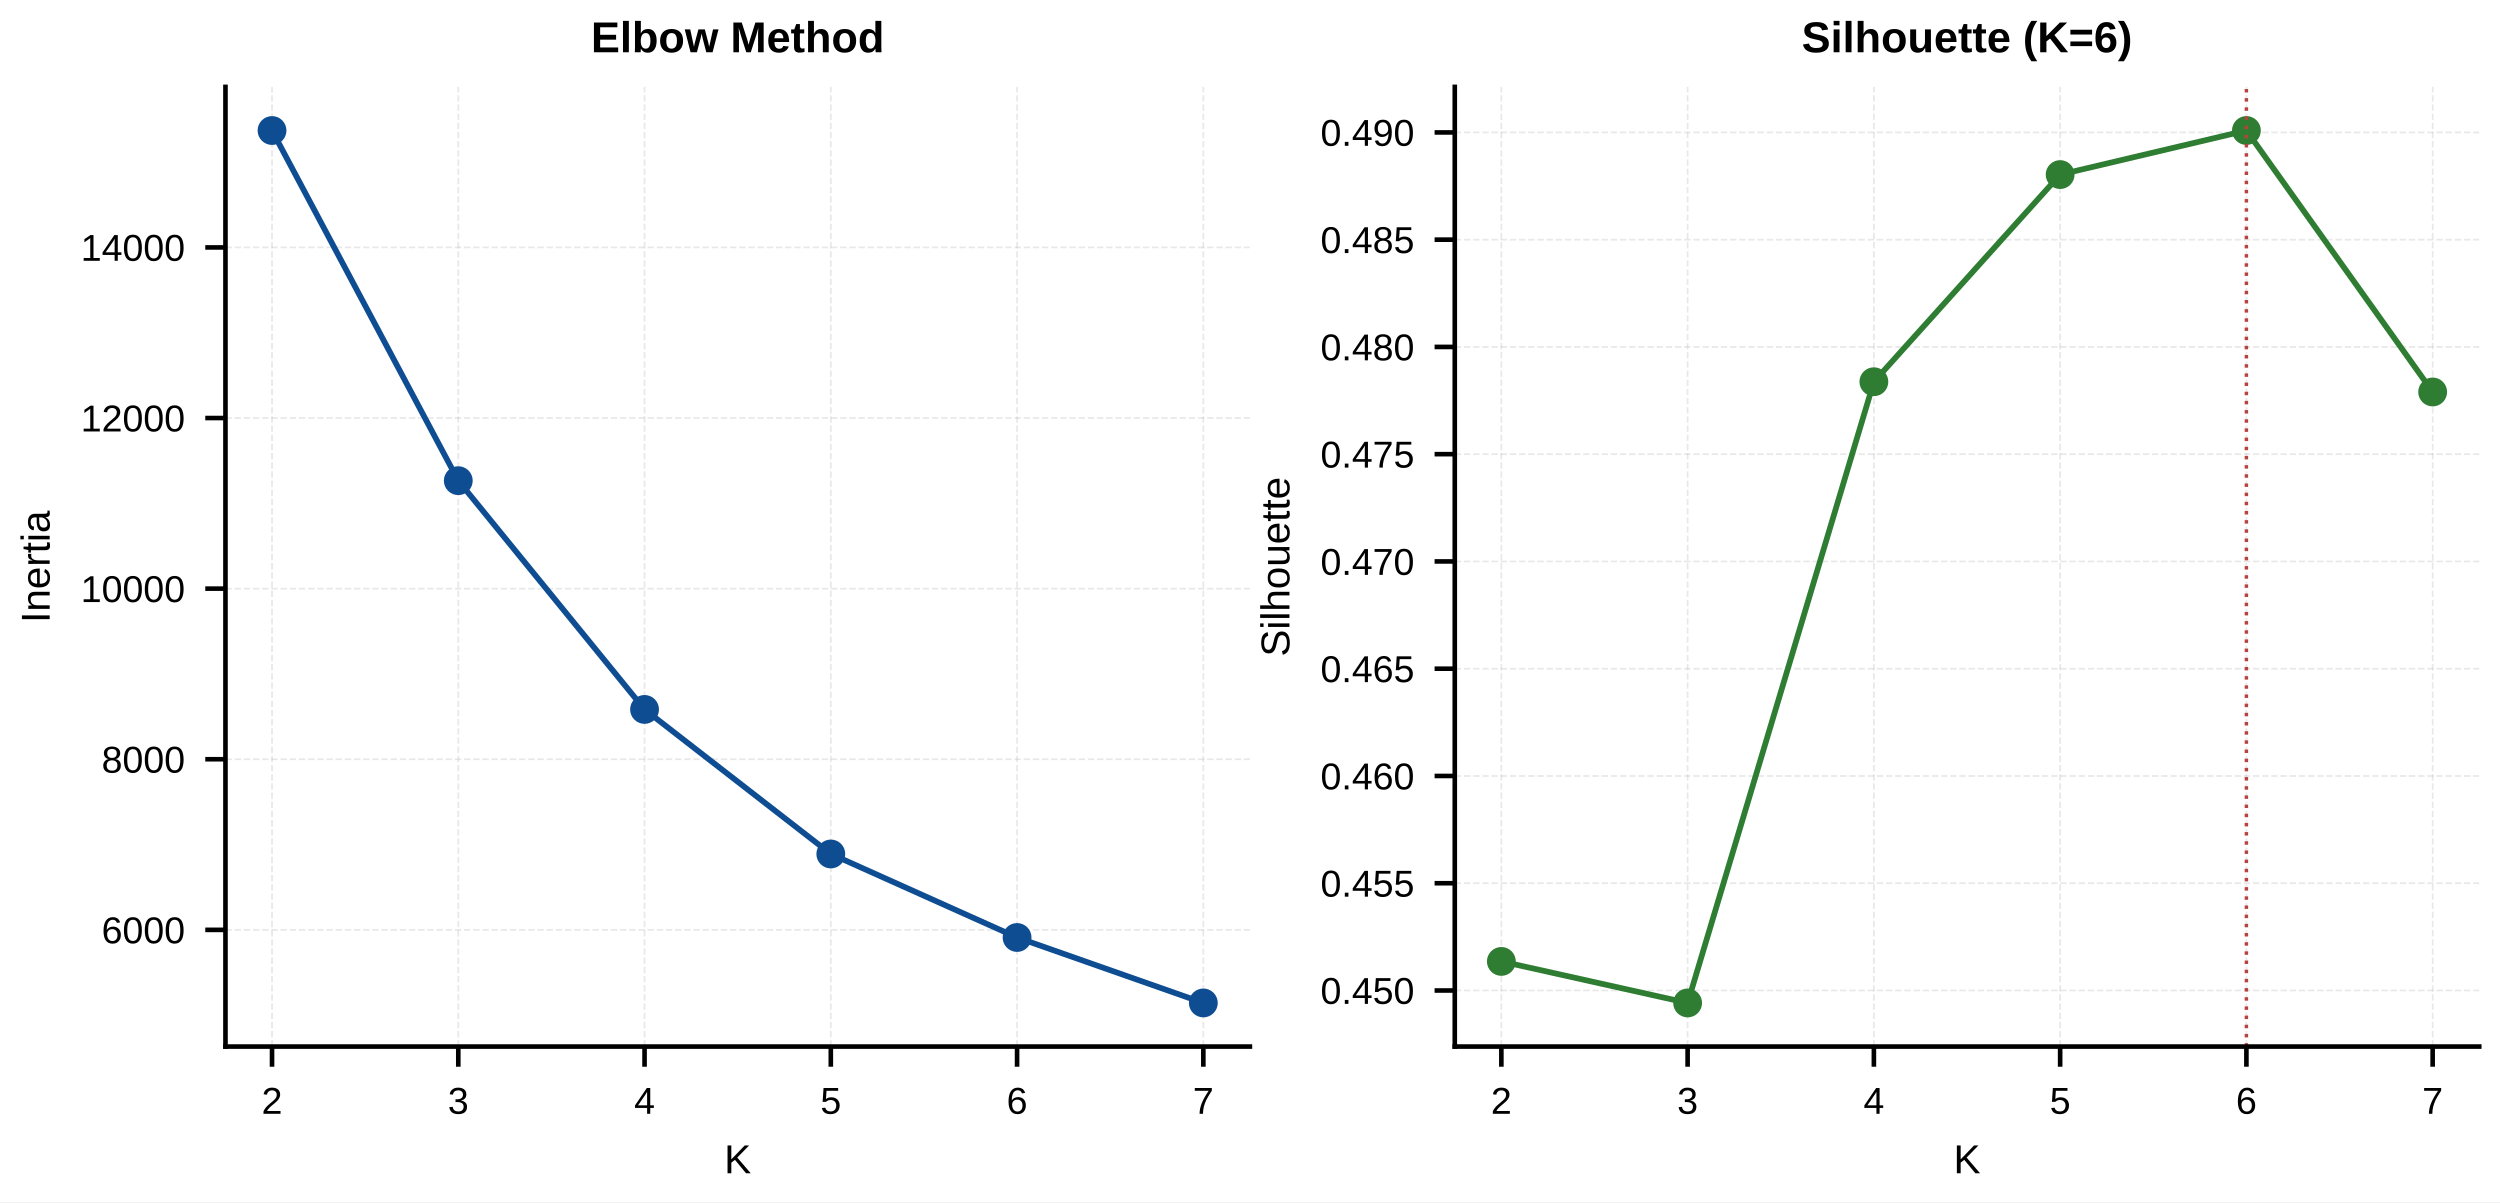
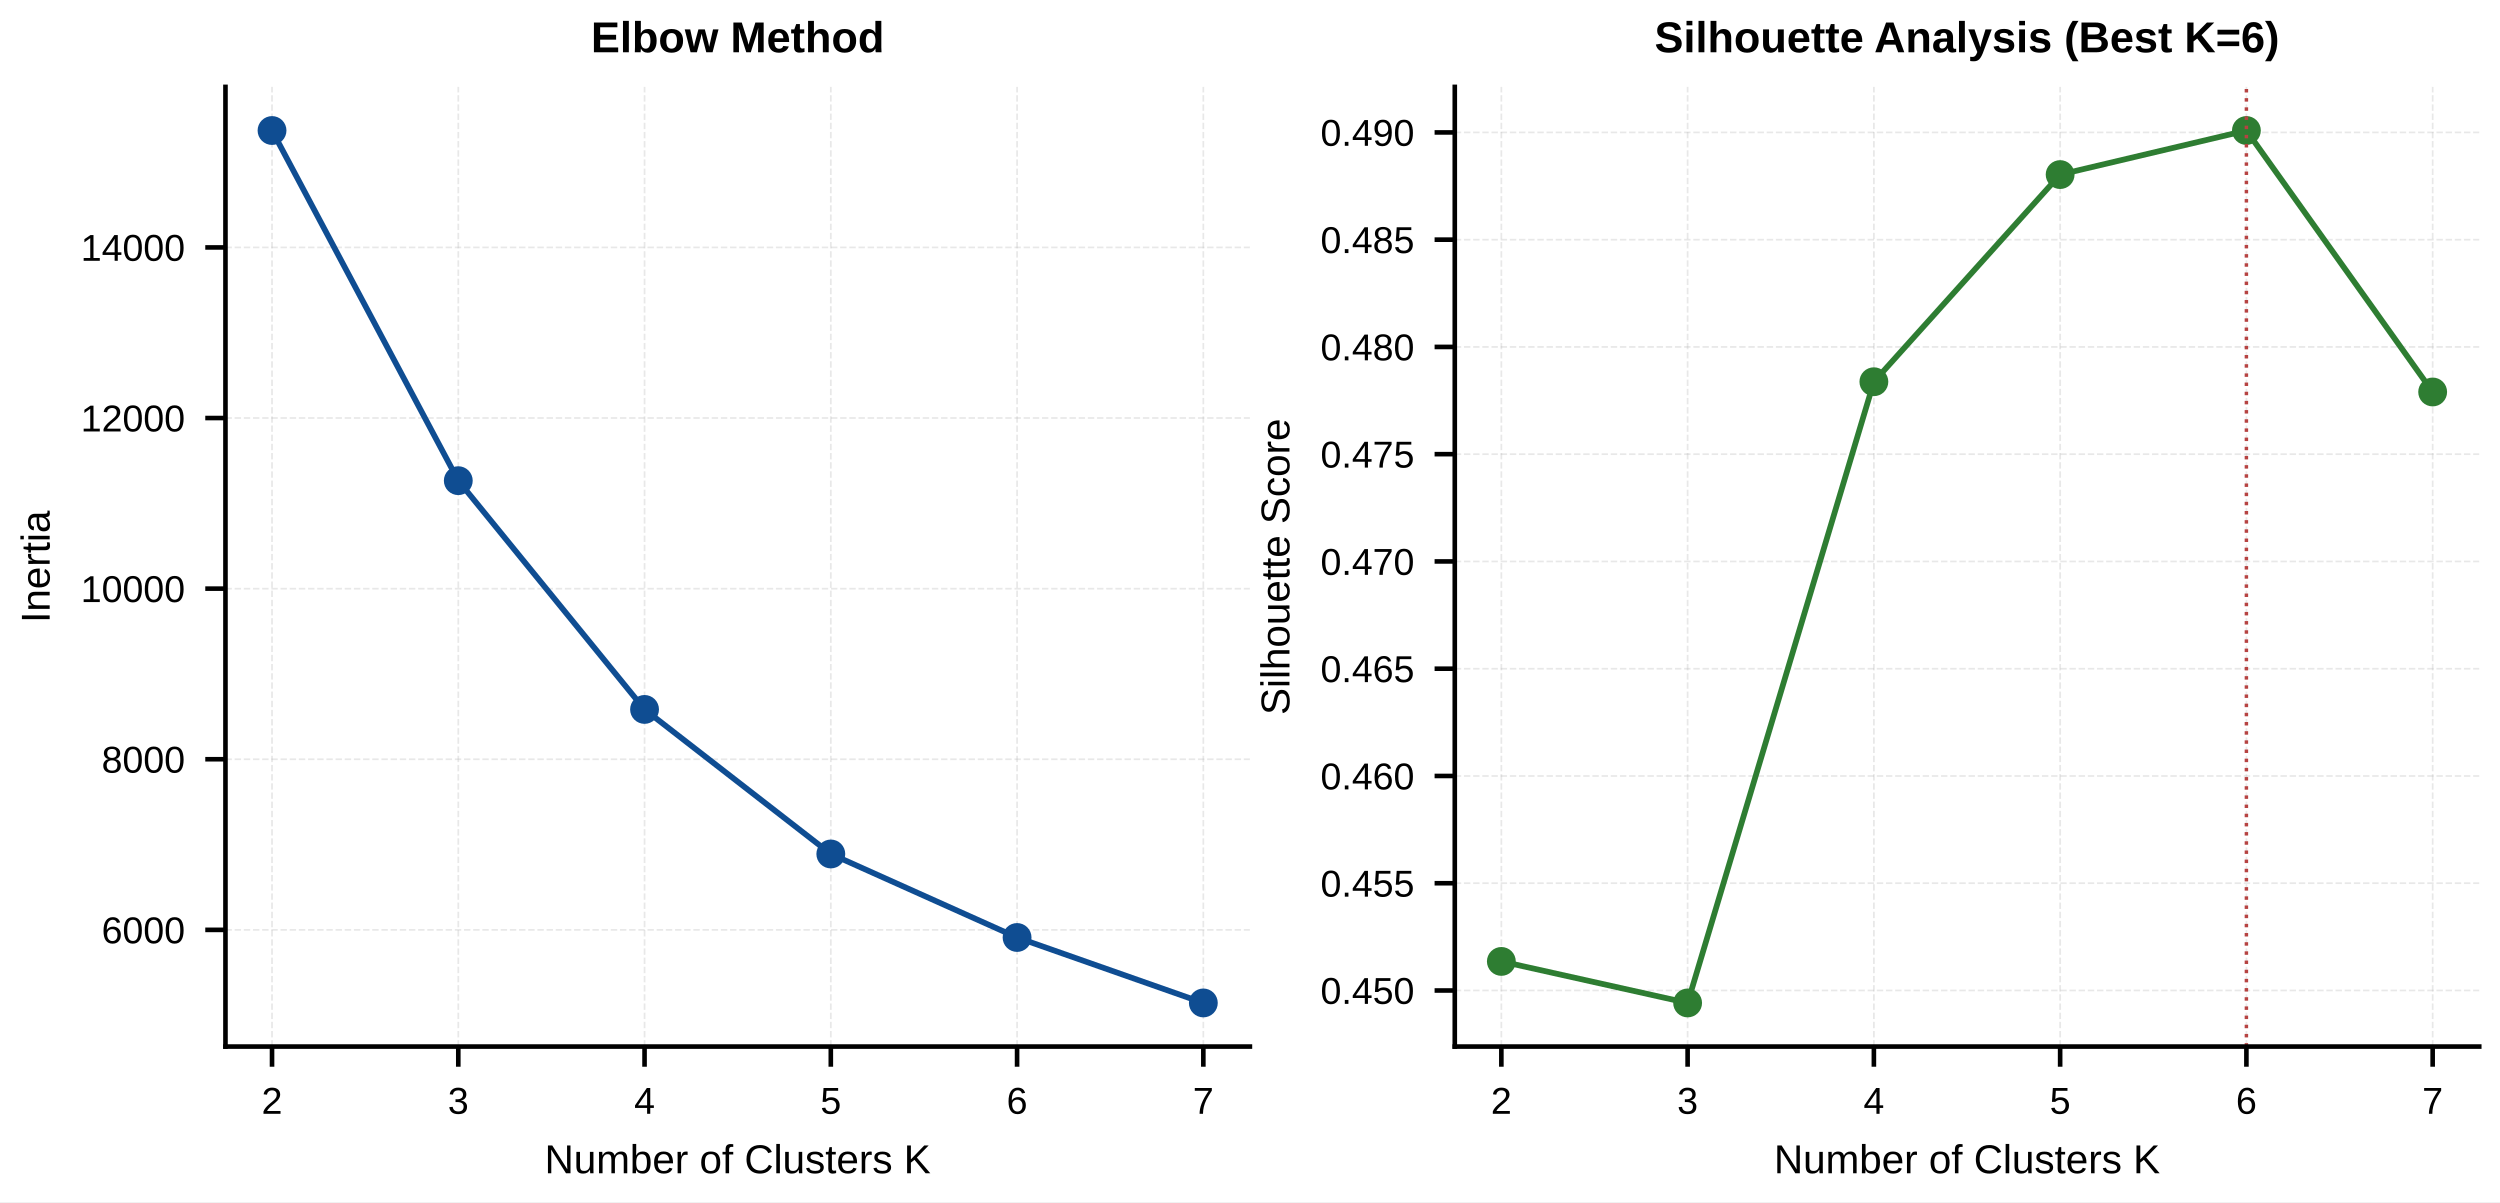
<svg xmlns="http://www.w3.org/2000/svg" xmlns:xlink="http://www.w3.org/1999/xlink" width="433.275pt" height="208.326pt" viewBox="0 0 433.275 208.326" version="1.1">
  <defs>
    <style type="text/css">*{stroke-linejoin: round; stroke-linecap: butt}</style>
  </defs>
  <g id="figure_1">
    <g id="patch_1">
      <path d="M 0 208.326  L 433.275 208.326  L 433.275 0  L 0 0  z " style="fill: #ffffff" />
    </g>
    <g id="axes_1">
      <g id="patch_2">
        <path d="M 39.075 181.38  L 216.62 181.38  L 216.62 15.06  L 39.075 15.06  z " style="fill: #ffffff" />
      </g>
      <g id="matplotlib.axis_1">
        <g id="xtick_1">
          <g id="line2d_1">
-             <path d="M 47.145 181.38  L 47.145 15.06  " clip-path="url(#pe672f286f7)" style="fill: none; stroke-dasharray: 1.11,0.48; stroke-dashoffset: 0; stroke: #b0b0b0; stroke-opacity: 0.3; stroke-width: 0.3" />
+             <path d="M 47.145 181.38  L 47.145 15.06  " clip-path="url(#p1c128946b2)" style="fill: none; stroke-dasharray: 1.11,0.48; stroke-dashoffset: 0; stroke: #b0b0b0; stroke-opacity: 0.3; stroke-width: 0.3" />
          </g>
          <g id="line2d_2">
            <defs>
-               <path id="m65fa0a87dd" d="M 0 0  L 0 3.5  " style="stroke: #000000; stroke-width: 0.8" />
+               <path id="md1d03448ed" d="M 0 0  L 0 3.5  " style="stroke: #000000; stroke-width: 0.8" />
            </defs>
            <g>
-               <use xlink:href="#m65fa0a87dd" x="47.145" y="181.38" style="stroke: #000000; stroke-width: 0.8" />
+               <use xlink:href="#md1d03448ed" x="47.145" y="181.38" style="stroke: #000000; stroke-width: 0.8" />
            </g>
          </g>
          <g id="text_1">
            <text style="font-size: 6.5px; font-family: 'Arial', 'Helvetica', 'DejaVu Sans', sans-serif; text-anchor: middle" x="47.145" y="193.032" transform="rotate(-0 47.14501 193.0323)">2</text>
          </g>
        </g>
        <g id="xtick_2">
          <g id="line2d_3">
-             <path d="M 79.426 181.38  L 79.426 15.06  " clip-path="url(#pe672f286f7)" style="fill: none; stroke-dasharray: 1.11,0.48; stroke-dashoffset: 0; stroke: #b0b0b0; stroke-opacity: 0.3; stroke-width: 0.3" />
+             <path d="M 79.426 181.38  L 79.426 15.06  " clip-path="url(#p1c128946b2)" style="fill: none; stroke-dasharray: 1.11,0.48; stroke-dashoffset: 0; stroke: #b0b0b0; stroke-opacity: 0.3; stroke-width: 0.3" />
          </g>
          <g id="line2d_4">
            <g>
-               <use xlink:href="#m65fa0a87dd" x="79.426" y="181.38" style="stroke: #000000; stroke-width: 0.8" />
+               <use xlink:href="#md1d03448ed" x="79.426" y="181.38" style="stroke: #000000; stroke-width: 0.8" />
            </g>
          </g>
          <g id="text_2">
            <text style="font-size: 6.5px; font-family: 'Arial', 'Helvetica', 'DejaVu Sans', sans-serif; text-anchor: middle" x="79.426" y="193.032" transform="rotate(-0 79.42601 193.0323)">3</text>
          </g>
        </g>
        <g id="xtick_3">
          <g id="line2d_5">
-             <path d="M 111.707 181.38  L 111.707 15.06  " clip-path="url(#pe672f286f7)" style="fill: none; stroke-dasharray: 1.11,0.48; stroke-dashoffset: 0; stroke: #b0b0b0; stroke-opacity: 0.3; stroke-width: 0.3" />
+             <path d="M 111.707 181.38  L 111.707 15.06  " clip-path="url(#p1c128946b2)" style="fill: none; stroke-dasharray: 1.11,0.48; stroke-dashoffset: 0; stroke: #b0b0b0; stroke-opacity: 0.3; stroke-width: 0.3" />
          </g>
          <g id="line2d_6">
            <g>
-               <use xlink:href="#m65fa0a87dd" x="111.707" y="181.38" style="stroke: #000000; stroke-width: 0.8" />
+               <use xlink:href="#md1d03448ed" x="111.707" y="181.38" style="stroke: #000000; stroke-width: 0.8" />
            </g>
          </g>
          <g id="text_3">
            <text style="font-size: 6.5px; font-family: 'Arial', 'Helvetica', 'DejaVu Sans', sans-serif; text-anchor: middle" x="111.707" y="193.032" transform="rotate(-0 111.707 193.0323)">4</text>
          </g>
        </g>
        <g id="xtick_4">
          <g id="line2d_7">
-             <path d="M 143.988 181.38  L 143.988 15.06  " clip-path="url(#pe672f286f7)" style="fill: none; stroke-dasharray: 1.11,0.48; stroke-dashoffset: 0; stroke: #b0b0b0; stroke-opacity: 0.3; stroke-width: 0.3" />
+             <path d="M 143.988 181.38  L 143.988 15.06  " clip-path="url(#p1c128946b2)" style="fill: none; stroke-dasharray: 1.11,0.48; stroke-dashoffset: 0; stroke: #b0b0b0; stroke-opacity: 0.3; stroke-width: 0.3" />
          </g>
          <g id="line2d_8">
            <g>
-               <use xlink:href="#m65fa0a87dd" x="143.988" y="181.38" style="stroke: #000000; stroke-width: 0.8" />
+               <use xlink:href="#md1d03448ed" x="143.988" y="181.38" style="stroke: #000000; stroke-width: 0.8" />
            </g>
          </g>
          <g id="text_4">
            <text style="font-size: 6.5px; font-family: 'Arial', 'Helvetica', 'DejaVu Sans', sans-serif; text-anchor: middle" x="143.988" y="193.032" transform="rotate(-0 143.988 193.0323)">5</text>
          </g>
        </g>
        <g id="xtick_5">
          <g id="line2d_9">
-             <path d="M 176.269 181.38  L 176.269 15.06  " clip-path="url(#pe672f286f7)" style="fill: none; stroke-dasharray: 1.11,0.48; stroke-dashoffset: 0; stroke: #b0b0b0; stroke-opacity: 0.3; stroke-width: 0.3" />
+             <path d="M 176.269 181.38  L 176.269 15.06  " clip-path="url(#p1c128946b2)" style="fill: none; stroke-dasharray: 1.11,0.48; stroke-dashoffset: 0; stroke: #b0b0b0; stroke-opacity: 0.3; stroke-width: 0.3" />
          </g>
          <g id="line2d_10">
            <g>
-               <use xlink:href="#m65fa0a87dd" x="176.269" y="181.38" style="stroke: #000000; stroke-width: 0.8" />
+               <use xlink:href="#md1d03448ed" x="176.269" y="181.38" style="stroke: #000000; stroke-width: 0.8" />
            </g>
          </g>
          <g id="text_5">
            <text style="font-size: 6.5px; font-family: 'Arial', 'Helvetica', 'DejaVu Sans', sans-serif; text-anchor: middle" x="176.269" y="193.032" transform="rotate(-0 176.269 193.0323)">6</text>
          </g>
        </g>
        <g id="xtick_6">
          <g id="line2d_11">
-             <path d="M 208.55 181.38  L 208.55 15.06  " clip-path="url(#pe672f286f7)" style="fill: none; stroke-dasharray: 1.11,0.48; stroke-dashoffset: 0; stroke: #b0b0b0; stroke-opacity: 0.3; stroke-width: 0.3" />
+             <path d="M 208.55 181.38  L 208.55 15.06  " clip-path="url(#p1c128946b2)" style="fill: none; stroke-dasharray: 1.11,0.48; stroke-dashoffset: 0; stroke: #b0b0b0; stroke-opacity: 0.3; stroke-width: 0.3" />
          </g>
          <g id="line2d_12">
            <g>
-               <use xlink:href="#m65fa0a87dd" x="208.55" y="181.38" style="stroke: #000000; stroke-width: 0.8" />
+               <use xlink:href="#md1d03448ed" x="208.55" y="181.38" style="stroke: #000000; stroke-width: 0.8" />
            </g>
          </g>
          <g id="text_6">
            <text style="font-size: 6.5px; font-family: 'Arial', 'Helvetica', 'DejaVu Sans', sans-serif; text-anchor: middle" x="208.55" y="193.032" transform="rotate(-0 208.55 193.0323)">7</text>
          </g>
        </g>
        <g id="text_7">
-           <text style="font-size: 7px; font-family: 'Arial', 'Helvetica', 'DejaVu Sans', sans-serif; text-anchor: middle" x="127.847" y="203.335" transform="rotate(-0 127.8475 203.3347)">K</text>
+           <text style="font-size: 7px; font-family: 'Arial', 'Helvetica', 'DejaVu Sans', sans-serif; text-anchor: middle" x="127.847" y="203.335" transform="rotate(-0 127.8475 203.3347)">Number of Clusters K</text>
        </g>
      </g>
      <g id="matplotlib.axis_2">
        <g id="ytick_1">
          <g id="line2d_13">
-             <path d="M 39.075 161.155  L 216.62 161.155  " clip-path="url(#pe672f286f7)" style="fill: none; stroke-dasharray: 1.11,0.48; stroke-dashoffset: 0; stroke: #b0b0b0; stroke-opacity: 0.3; stroke-width: 0.3" />
+             <path d="M 39.075 161.155  L 216.62 161.155  " clip-path="url(#p1c128946b2)" style="fill: none; stroke-dasharray: 1.11,0.48; stroke-dashoffset: 0; stroke: #b0b0b0; stroke-opacity: 0.3; stroke-width: 0.3" />
          </g>
          <g id="line2d_14">
            <defs>
-               <path id="me8c1f9876e" d="M 0 0  L -3.5 0  " style="stroke: #000000; stroke-width: 0.8" />
+               <path id="m24f9cd2ca3" d="M 0 0  L -3.5 0  " style="stroke: #000000; stroke-width: 0.8" />
            </defs>
            <g>
-               <use xlink:href="#me8c1f9876e" x="39.075" y="161.155" style="stroke: #000000; stroke-width: 0.8" />
+               <use xlink:href="#m24f9cd2ca3" x="39.075" y="161.155" style="stroke: #000000; stroke-width: 0.8" />
            </g>
          </g>
          <g id="text_8">
            <text style="font-size: 6.5px; font-family: 'Arial', 'Helvetica', 'DejaVu Sans', sans-serif; text-anchor: end" x="32.075" y="163.481" transform="rotate(-0 32.07477 163.4812)">6000</text>
          </g>
        </g>
        <g id="ytick_2">
          <g id="line2d_15">
-             <path d="M 39.075 131.586  L 216.62 131.586  " clip-path="url(#pe672f286f7)" style="fill: none; stroke-dasharray: 1.11,0.48; stroke-dashoffset: 0; stroke: #b0b0b0; stroke-opacity: 0.3; stroke-width: 0.3" />
+             <path d="M 39.075 131.586  L 216.62 131.586  " clip-path="url(#p1c128946b2)" style="fill: none; stroke-dasharray: 1.11,0.48; stroke-dashoffset: 0; stroke: #b0b0b0; stroke-opacity: 0.3; stroke-width: 0.3" />
          </g>
          <g id="line2d_16">
            <g>
-               <use xlink:href="#me8c1f9876e" x="39.075" y="131.586" style="stroke: #000000; stroke-width: 0.8" />
+               <use xlink:href="#m24f9cd2ca3" x="39.075" y="131.586" style="stroke: #000000; stroke-width: 0.8" />
            </g>
          </g>
          <g id="text_9">
            <text style="font-size: 6.5px; font-family: 'Arial', 'Helvetica', 'DejaVu Sans', sans-serif; text-anchor: end" x="32.075" y="133.912" transform="rotate(-0 32.07477 133.9125)">8000</text>
          </g>
        </g>
        <g id="ytick_3">
          <g id="line2d_17">
-             <path d="M 39.075 102.017  L 216.62 102.017  " clip-path="url(#pe672f286f7)" style="fill: none; stroke-dasharray: 1.11,0.48; stroke-dashoffset: 0; stroke: #b0b0b0; stroke-opacity: 0.3; stroke-width: 0.3" />
+             <path d="M 39.075 102.017  L 216.62 102.017  " clip-path="url(#p1c128946b2)" style="fill: none; stroke-dasharray: 1.11,0.48; stroke-dashoffset: 0; stroke: #b0b0b0; stroke-opacity: 0.3; stroke-width: 0.3" />
          </g>
          <g id="line2d_18">
            <g>
-               <use xlink:href="#me8c1f9876e" x="39.075" y="102.017" style="stroke: #000000; stroke-width: 0.8" />
+               <use xlink:href="#m24f9cd2ca3" x="39.075" y="102.017" style="stroke: #000000; stroke-width: 0.8" />
            </g>
          </g>
          <g id="text_10">
            <text style="font-size: 6.5px; font-family: 'Arial', 'Helvetica', 'DejaVu Sans', sans-serif; text-anchor: end" x="32.075" y="104.344" transform="rotate(-0 32.07477 104.3438)">10000</text>
          </g>
        </g>
        <g id="ytick_4">
          <g id="line2d_19">
-             <path d="M 39.075 72.449  L 216.62 72.449  " clip-path="url(#pe672f286f7)" style="fill: none; stroke-dasharray: 1.11,0.48; stroke-dashoffset: 0; stroke: #b0b0b0; stroke-opacity: 0.3; stroke-width: 0.3" />
+             <path d="M 39.075 72.449  L 216.62 72.449  " clip-path="url(#p1c128946b2)" style="fill: none; stroke-dasharray: 1.11,0.48; stroke-dashoffset: 0; stroke: #b0b0b0; stroke-opacity: 0.3; stroke-width: 0.3" />
          </g>
          <g id="line2d_20">
            <g>
-               <use xlink:href="#me8c1f9876e" x="39.075" y="72.449" style="stroke: #000000; stroke-width: 0.8" />
+               <use xlink:href="#m24f9cd2ca3" x="39.075" y="72.449" style="stroke: #000000; stroke-width: 0.8" />
            </g>
          </g>
          <g id="text_11">
            <text style="font-size: 6.5px; font-family: 'Arial', 'Helvetica', 'DejaVu Sans', sans-serif; text-anchor: end" x="32.075" y="74.775" transform="rotate(-0 32.07477 74.77508)">12000</text>
          </g>
        </g>
        <g id="ytick_5">
          <g id="line2d_21">
-             <path d="M 39.075 42.88  L 216.62 42.88  " clip-path="url(#pe672f286f7)" style="fill: none; stroke-dasharray: 1.11,0.48; stroke-dashoffset: 0; stroke: #b0b0b0; stroke-opacity: 0.3; stroke-width: 0.3" />
+             <path d="M 39.075 42.88  L 216.62 42.88  " clip-path="url(#p1c128946b2)" style="fill: none; stroke-dasharray: 1.11,0.48; stroke-dashoffset: 0; stroke: #b0b0b0; stroke-opacity: 0.3; stroke-width: 0.3" />
          </g>
          <g id="line2d_22">
            <g>
-               <use xlink:href="#me8c1f9876e" x="39.075" y="42.88" style="stroke: #000000; stroke-width: 0.8" />
+               <use xlink:href="#m24f9cd2ca3" x="39.075" y="42.88" style="stroke: #000000; stroke-width: 0.8" />
            </g>
          </g>
          <g id="text_12">
            <text style="font-size: 6.5px; font-family: 'Arial', 'Helvetica', 'DejaVu Sans', sans-serif; text-anchor: end" x="32.075" y="45.206" transform="rotate(-0 32.07477 45.20639)">14000</text>
          </g>
        </g>
        <g id="text_13">
          <text style="font-size: 7px; font-family: 'Arial', 'Helvetica', 'DejaVu Sans', sans-serif; text-anchor: middle" x="8.61" y="98.22" transform="rotate(-90 8.610469 98.21977)">Inertia</text>
        </g>
      </g>
      <g id="line2d_23">
-         <path d="M 47.145 22.62  L 79.426 83.306  L 111.707 122.951  L 143.988 148.002  L 176.269 162.476  L 208.55 173.82  " clip-path="url(#pe672f286f7)" style="fill: none; stroke: #0f4d92; stroke-linecap: square" />
+         <path d="M 47.145 22.62  L 79.426 83.306  L 111.707 122.951  L 143.988 148.002  L 176.269 162.476  L 208.55 173.82  " clip-path="url(#p1c128946b2)" style="fill: none; stroke: #0f4d92; stroke-linecap: square" />
        <defs>
-           <path id="m559a72646a" d="M 0 2  C 0.53 2 1.039 1.789 1.414 1.414  C 1.789 1.039 2 0.53 2 0  C 2 -0.53 1.789 -1.039 1.414 -1.414  C 1.039 -1.789 0.53 -2 0 -2  C -0.53 -2 -1.039 -1.789 -1.414 -1.414  C -1.789 -1.039 -2 -0.53 -2 0  C -2 0.53 -1.789 1.039 -1.414 1.414  C -1.039 1.789 -0.53 2 0 2  z " style="stroke: #0f4d92" />
+           <path id="mab4b772911" d="M 0 2  C 0.53 2 1.039 1.789 1.414 1.414  C 1.789 1.039 2 0.53 2 0  C 2 -0.53 1.789 -1.039 1.414 -1.414  C 1.039 -1.789 0.53 -2 0 -2  C -0.53 -2 -1.039 -1.789 -1.414 -1.414  C -1.789 -1.039 -2 -0.53 -2 0  C -2 0.53 -1.789 1.039 -1.414 1.414  C -1.039 1.789 -0.53 2 0 2  z " style="stroke: #0f4d92" />
        </defs>
-         <g clip-path="url(#pe672f286f7)">
-           <use xlink:href="#m559a72646a" x="47.145" y="22.62" style="fill: #0f4d92; stroke: #0f4d92" />
-           <use xlink:href="#m559a72646a" x="79.426" y="83.306" style="fill: #0f4d92; stroke: #0f4d92" />
-           <use xlink:href="#m559a72646a" x="111.707" y="122.951" style="fill: #0f4d92; stroke: #0f4d92" />
-           <use xlink:href="#m559a72646a" x="143.988" y="148.002" style="fill: #0f4d92; stroke: #0f4d92" />
-           <use xlink:href="#m559a72646a" x="176.269" y="162.476" style="fill: #0f4d92; stroke: #0f4d92" />
-           <use xlink:href="#m559a72646a" x="208.55" y="173.82" style="fill: #0f4d92; stroke: #0f4d92" />
+         <g clip-path="url(#p1c128946b2)">
+           <use xlink:href="#mab4b772911" x="47.145" y="22.62" style="fill: #0f4d92; stroke: #0f4d92" />
+           <use xlink:href="#mab4b772911" x="79.426" y="83.306" style="fill: #0f4d92; stroke: #0f4d92" />
+           <use xlink:href="#mab4b772911" x="111.707" y="122.951" style="fill: #0f4d92; stroke: #0f4d92" />
+           <use xlink:href="#mab4b772911" x="143.988" y="148.002" style="fill: #0f4d92; stroke: #0f4d92" />
+           <use xlink:href="#mab4b772911" x="176.269" y="162.476" style="fill: #0f4d92; stroke: #0f4d92" />
+           <use xlink:href="#mab4b772911" x="208.55" y="173.82" style="fill: #0f4d92; stroke: #0f4d92" />
        </g>
      </g>
      <g id="patch_3">
        <path d="M 39.075 181.38  L 39.075 15.06  " style="fill: none; stroke: #000000; stroke-width: 0.8; stroke-linejoin: miter; stroke-linecap: square" />
      </g>
      <g id="patch_4">
        <path d="M 39.075 181.38  L 216.62 181.38  " style="fill: none; stroke: #000000; stroke-width: 0.8; stroke-linejoin: miter; stroke-linecap: square" />
      </g>
      <g id="text_14">
        <text style="font-weight: 700; font-size: 7.5px; font-family: 'Arial', 'Helvetica', 'DejaVu Sans', sans-serif; text-anchor: middle" x="127.847" y="9.06" transform="rotate(-0 127.8475 9.059766)">Elbow Method</text>
      </g>
    </g>
    <g id="axes_2">
      <g id="patch_5">
        <path d="M 252.129 181.38  L 429.675 181.38  L 429.675 15.06  L 252.129 15.06  z " style="fill: #ffffff" />
      </g>
      <g id="matplotlib.axis_3">
        <g id="xtick_7">
          <g id="line2d_24">
-             <path d="M 260.2 181.38  L 260.2 15.06  " clip-path="url(#p8061b20dc2)" style="fill: none; stroke-dasharray: 1.11,0.48; stroke-dashoffset: 0; stroke: #b0b0b0; stroke-opacity: 0.3; stroke-width: 0.3" />
+             <path d="M 260.2 181.38  L 260.2 15.06  " clip-path="url(#p8f18d651bf)" style="fill: none; stroke-dasharray: 1.11,0.48; stroke-dashoffset: 0; stroke: #b0b0b0; stroke-opacity: 0.3; stroke-width: 0.3" />
          </g>
          <g id="line2d_25">
            <g>
-               <use xlink:href="#m65fa0a87dd" x="260.2" y="181.38" style="stroke: #000000; stroke-width: 0.8" />
+               <use xlink:href="#md1d03448ed" x="260.2" y="181.38" style="stroke: #000000; stroke-width: 0.8" />
            </g>
          </g>
          <g id="text_15">
            <text style="font-size: 6.5px; font-family: 'Arial', 'Helvetica', 'DejaVu Sans', sans-serif; text-anchor: middle" x="260.2" y="193.032" transform="rotate(-0 260.1996 193.0323)">2</text>
          </g>
        </g>
        <g id="xtick_8">
          <g id="line2d_26">
-             <path d="M 292.481 181.38  L 292.481 15.06  " clip-path="url(#p8061b20dc2)" style="fill: none; stroke-dasharray: 1.11,0.48; stroke-dashoffset: 0; stroke: #b0b0b0; stroke-opacity: 0.3; stroke-width: 0.3" />
+             <path d="M 292.481 181.38  L 292.481 15.06  " clip-path="url(#p8f18d651bf)" style="fill: none; stroke-dasharray: 1.11,0.48; stroke-dashoffset: 0; stroke: #b0b0b0; stroke-opacity: 0.3; stroke-width: 0.3" />
          </g>
          <g id="line2d_27">
            <g>
-               <use xlink:href="#m65fa0a87dd" x="292.481" y="181.38" style="stroke: #000000; stroke-width: 0.8" />
+               <use xlink:href="#md1d03448ed" x="292.481" y="181.38" style="stroke: #000000; stroke-width: 0.8" />
            </g>
          </g>
          <g id="text_16">
            <text style="font-size: 6.5px; font-family: 'Arial', 'Helvetica', 'DejaVu Sans', sans-serif; text-anchor: middle" x="292.481" y="193.032" transform="rotate(-0 292.4806 193.0323)">3</text>
          </g>
        </g>
        <g id="xtick_9">
          <g id="line2d_28">
-             <path d="M 324.762 181.38  L 324.762 15.06  " clip-path="url(#p8061b20dc2)" style="fill: none; stroke-dasharray: 1.11,0.48; stroke-dashoffset: 0; stroke: #b0b0b0; stroke-opacity: 0.3; stroke-width: 0.3" />
+             <path d="M 324.762 181.38  L 324.762 15.06  " clip-path="url(#p8f18d651bf)" style="fill: none; stroke-dasharray: 1.11,0.48; stroke-dashoffset: 0; stroke: #b0b0b0; stroke-opacity: 0.3; stroke-width: 0.3" />
          </g>
          <g id="line2d_29">
            <g>
-               <use xlink:href="#m65fa0a87dd" x="324.762" y="181.38" style="stroke: #000000; stroke-width: 0.8" />
+               <use xlink:href="#md1d03448ed" x="324.762" y="181.38" style="stroke: #000000; stroke-width: 0.8" />
            </g>
          </g>
          <g id="text_17">
            <text style="font-size: 6.5px; font-family: 'Arial', 'Helvetica', 'DejaVu Sans', sans-serif; text-anchor: middle" x="324.762" y="193.032" transform="rotate(-0 324.7615 193.0323)">4</text>
          </g>
        </g>
        <g id="xtick_10">
          <g id="line2d_30">
-             <path d="M 357.043 181.38  L 357.043 15.06  " clip-path="url(#p8061b20dc2)" style="fill: none; stroke-dasharray: 1.11,0.48; stroke-dashoffset: 0; stroke: #b0b0b0; stroke-opacity: 0.3; stroke-width: 0.3" />
+             <path d="M 357.043 181.38  L 357.043 15.06  " clip-path="url(#p8f18d651bf)" style="fill: none; stroke-dasharray: 1.11,0.48; stroke-dashoffset: 0; stroke: #b0b0b0; stroke-opacity: 0.3; stroke-width: 0.3" />
          </g>
          <g id="line2d_31">
            <g>
-               <use xlink:href="#m65fa0a87dd" x="357.043" y="181.38" style="stroke: #000000; stroke-width: 0.8" />
+               <use xlink:href="#md1d03448ed" x="357.043" y="181.38" style="stroke: #000000; stroke-width: 0.8" />
            </g>
          </g>
          <g id="text_18">
            <text style="font-size: 6.5px; font-family: 'Arial', 'Helvetica', 'DejaVu Sans', sans-serif; text-anchor: middle" x="357.043" y="193.032" transform="rotate(-0 357.0425 193.0323)">5</text>
          </g>
        </g>
        <g id="xtick_11">
          <g id="line2d_32">
-             <path d="M 389.324 181.38  L 389.324 15.06  " clip-path="url(#p8061b20dc2)" style="fill: none; stroke-dasharray: 1.11,0.48; stroke-dashoffset: 0; stroke: #b0b0b0; stroke-opacity: 0.3; stroke-width: 0.3" />
+             <path d="M 389.324 181.38  L 389.324 15.06  " clip-path="url(#p8f18d651bf)" style="fill: none; stroke-dasharray: 1.11,0.48; stroke-dashoffset: 0; stroke: #b0b0b0; stroke-opacity: 0.3; stroke-width: 0.3" />
          </g>
          <g id="line2d_33">
            <g>
-               <use xlink:href="#m65fa0a87dd" x="389.324" y="181.38" style="stroke: #000000; stroke-width: 0.8" />
+               <use xlink:href="#md1d03448ed" x="389.324" y="181.38" style="stroke: #000000; stroke-width: 0.8" />
            </g>
          </g>
          <g id="text_19">
            <text style="font-size: 6.5px; font-family: 'Arial', 'Helvetica', 'DejaVu Sans', sans-serif; text-anchor: middle" x="389.324" y="193.032" transform="rotate(-0 389.3235 193.0323)">6</text>
          </g>
        </g>
        <g id="xtick_12">
          <g id="line2d_34">
-             <path d="M 421.605 181.38  L 421.605 15.06  " clip-path="url(#p8061b20dc2)" style="fill: none; stroke-dasharray: 1.11,0.48; stroke-dashoffset: 0; stroke: #b0b0b0; stroke-opacity: 0.3; stroke-width: 0.3" />
+             <path d="M 421.605 181.38  L 421.605 15.06  " clip-path="url(#p8f18d651bf)" style="fill: none; stroke-dasharray: 1.11,0.48; stroke-dashoffset: 0; stroke: #b0b0b0; stroke-opacity: 0.3; stroke-width: 0.3" />
          </g>
          <g id="line2d_35">
            <g>
-               <use xlink:href="#m65fa0a87dd" x="421.605" y="181.38" style="stroke: #000000; stroke-width: 0.8" />
+               <use xlink:href="#md1d03448ed" x="421.605" y="181.38" style="stroke: #000000; stroke-width: 0.8" />
            </g>
          </g>
          <g id="text_20">
            <text style="font-size: 6.5px; font-family: 'Arial', 'Helvetica', 'DejaVu Sans', sans-serif; text-anchor: middle" x="421.605" y="193.032" transform="rotate(-0 421.6045 193.0323)">7</text>
          </g>
        </g>
        <g id="text_21">
-           <text style="font-size: 7px; font-family: 'Arial', 'Helvetica', 'DejaVu Sans', sans-serif; text-anchor: middle" x="340.902" y="203.335" transform="rotate(-0 340.902 203.3347)">K</text>
+           <text style="font-size: 7px; font-family: 'Arial', 'Helvetica', 'DejaVu Sans', sans-serif; text-anchor: middle" x="340.902" y="203.335" transform="rotate(-0 340.902 203.3347)">Number of Clusters K</text>
        </g>
      </g>
      <g id="matplotlib.axis_4">
        <g id="ytick_6">
          <g id="line2d_36">
-             <path d="M 252.129 171.661  L 429.675 171.661  " clip-path="url(#p8061b20dc2)" style="fill: none; stroke-dasharray: 1.11,0.48; stroke-dashoffset: 0; stroke: #b0b0b0; stroke-opacity: 0.3; stroke-width: 0.3" />
+             <path d="M 252.129 171.661  L 429.675 171.661  " clip-path="url(#p8f18d651bf)" style="fill: none; stroke-dasharray: 1.11,0.48; stroke-dashoffset: 0; stroke: #b0b0b0; stroke-opacity: 0.3; stroke-width: 0.3" />
          </g>
          <g id="line2d_37">
            <g>
-               <use xlink:href="#me8c1f9876e" x="252.129" y="171.661" style="stroke: #000000; stroke-width: 0.8" />
+               <use xlink:href="#m24f9cd2ca3" x="252.129" y="171.661" style="stroke: #000000; stroke-width: 0.8" />
            </g>
          </g>
          <g id="text_22">
            <text style="font-size: 6.5px; font-family: 'Arial', 'Helvetica', 'DejaVu Sans', sans-serif; text-anchor: end" x="245.129" y="173.987" transform="rotate(-0 245.1293 173.9873)">0.450</text>
          </g>
        </g>
        <g id="ytick_7">
          <g id="line2d_38">
-             <path d="M 252.129 153.072  L 429.675 153.072  " clip-path="url(#p8061b20dc2)" style="fill: none; stroke-dasharray: 1.11,0.48; stroke-dashoffset: 0; stroke: #b0b0b0; stroke-opacity: 0.3; stroke-width: 0.3" />
+             <path d="M 252.129 153.072  L 429.675 153.072  " clip-path="url(#p8f18d651bf)" style="fill: none; stroke-dasharray: 1.11,0.48; stroke-dashoffset: 0; stroke: #b0b0b0; stroke-opacity: 0.3; stroke-width: 0.3" />
          </g>
          <g id="line2d_39">
            <g>
-               <use xlink:href="#me8c1f9876e" x="252.129" y="153.072" style="stroke: #000000; stroke-width: 0.8" />
+               <use xlink:href="#m24f9cd2ca3" x="252.129" y="153.072" style="stroke: #000000; stroke-width: 0.8" />
            </g>
          </g>
          <g id="text_23">
            <text style="font-size: 6.5px; font-family: 'Arial', 'Helvetica', 'DejaVu Sans', sans-serif; text-anchor: end" x="245.129" y="155.398" transform="rotate(-0 245.1293 155.3981)">0.455</text>
          </g>
        </g>
        <g id="ytick_8">
          <g id="line2d_40">
-             <path d="M 252.129 134.483  L 429.675 134.483  " clip-path="url(#p8061b20dc2)" style="fill: none; stroke-dasharray: 1.11,0.48; stroke-dashoffset: 0; stroke: #b0b0b0; stroke-opacity: 0.3; stroke-width: 0.3" />
+             <path d="M 252.129 134.483  L 429.675 134.483  " clip-path="url(#p8f18d651bf)" style="fill: none; stroke-dasharray: 1.11,0.48; stroke-dashoffset: 0; stroke: #b0b0b0; stroke-opacity: 0.3; stroke-width: 0.3" />
          </g>
          <g id="line2d_41">
            <g>
-               <use xlink:href="#me8c1f9876e" x="252.129" y="134.483" style="stroke: #000000; stroke-width: 0.8" />
+               <use xlink:href="#m24f9cd2ca3" x="252.129" y="134.483" style="stroke: #000000; stroke-width: 0.8" />
            </g>
          </g>
          <g id="text_24">
            <text style="font-size: 6.5px; font-family: 'Arial', 'Helvetica', 'DejaVu Sans', sans-serif; text-anchor: end" x="245.129" y="136.809" transform="rotate(-0 245.1293 136.809)">0.460</text>
          </g>
        </g>
        <g id="ytick_9">
          <g id="line2d_42">
-             <path d="M 252.129 115.893  L 429.675 115.893  " clip-path="url(#p8061b20dc2)" style="fill: none; stroke-dasharray: 1.11,0.48; stroke-dashoffset: 0; stroke: #b0b0b0; stroke-opacity: 0.3; stroke-width: 0.3" />
+             <path d="M 252.129 115.893  L 429.675 115.893  " clip-path="url(#p8f18d651bf)" style="fill: none; stroke-dasharray: 1.11,0.48; stroke-dashoffset: 0; stroke: #b0b0b0; stroke-opacity: 0.3; stroke-width: 0.3" />
          </g>
          <g id="line2d_43">
            <g>
-               <use xlink:href="#me8c1f9876e" x="252.129" y="115.893" style="stroke: #000000; stroke-width: 0.8" />
+               <use xlink:href="#m24f9cd2ca3" x="252.129" y="115.893" style="stroke: #000000; stroke-width: 0.8" />
            </g>
          </g>
          <g id="text_25">
            <text style="font-size: 6.5px; font-family: 'Arial', 'Helvetica', 'DejaVu Sans', sans-serif; text-anchor: end" x="245.129" y="118.22" transform="rotate(-0 245.1293 118.2198)">0.465</text>
          </g>
        </g>
        <g id="ytick_10">
          <g id="line2d_44">
-             <path d="M 252.129 97.304  L 429.675 97.304  " clip-path="url(#p8061b20dc2)" style="fill: none; stroke-dasharray: 1.11,0.48; stroke-dashoffset: 0; stroke: #b0b0b0; stroke-opacity: 0.3; stroke-width: 0.3" />
+             <path d="M 252.129 97.304  L 429.675 97.304  " clip-path="url(#p8f18d651bf)" style="fill: none; stroke-dasharray: 1.11,0.48; stroke-dashoffset: 0; stroke: #b0b0b0; stroke-opacity: 0.3; stroke-width: 0.3" />
          </g>
          <g id="line2d_45">
            <g>
-               <use xlink:href="#me8c1f9876e" x="252.129" y="97.304" style="stroke: #000000; stroke-width: 0.8" />
+               <use xlink:href="#m24f9cd2ca3" x="252.129" y="97.304" style="stroke: #000000; stroke-width: 0.8" />
            </g>
          </g>
          <g id="text_26">
            <text style="font-size: 6.5px; font-family: 'Arial', 'Helvetica', 'DejaVu Sans', sans-serif; text-anchor: end" x="245.129" y="99.631" transform="rotate(-0 245.1293 99.63057)">0.470</text>
          </g>
        </g>
        <g id="ytick_11">
          <g id="line2d_46">
-             <path d="M 252.129 78.715  L 429.675 78.715  " clip-path="url(#p8061b20dc2)" style="fill: none; stroke-dasharray: 1.11,0.48; stroke-dashoffset: 0; stroke: #b0b0b0; stroke-opacity: 0.3; stroke-width: 0.3" />
+             <path d="M 252.129 78.715  L 429.675 78.715  " clip-path="url(#p8f18d651bf)" style="fill: none; stroke-dasharray: 1.11,0.48; stroke-dashoffset: 0; stroke: #b0b0b0; stroke-opacity: 0.3; stroke-width: 0.3" />
          </g>
          <g id="line2d_47">
            <g>
-               <use xlink:href="#me8c1f9876e" x="252.129" y="78.715" style="stroke: #000000; stroke-width: 0.8" />
+               <use xlink:href="#m24f9cd2ca3" x="252.129" y="78.715" style="stroke: #000000; stroke-width: 0.8" />
            </g>
          </g>
          <g id="text_27">
            <text style="font-size: 6.5px; font-family: 'Arial', 'Helvetica', 'DejaVu Sans', sans-serif; text-anchor: end" x="245.129" y="81.041" transform="rotate(-0 245.1293 81.04138)">0.475</text>
          </g>
        </g>
        <g id="ytick_12">
          <g id="line2d_48">
-             <path d="M 252.129 60.126  L 429.675 60.126  " clip-path="url(#p8061b20dc2)" style="fill: none; stroke-dasharray: 1.11,0.48; stroke-dashoffset: 0; stroke: #b0b0b0; stroke-opacity: 0.3; stroke-width: 0.3" />
+             <path d="M 252.129 60.126  L 429.675 60.126  " clip-path="url(#p8f18d651bf)" style="fill: none; stroke-dasharray: 1.11,0.48; stroke-dashoffset: 0; stroke: #b0b0b0; stroke-opacity: 0.3; stroke-width: 0.3" />
          </g>
          <g id="line2d_49">
            <g>
-               <use xlink:href="#me8c1f9876e" x="252.129" y="60.126" style="stroke: #000000; stroke-width: 0.8" />
+               <use xlink:href="#m24f9cd2ca3" x="252.129" y="60.126" style="stroke: #000000; stroke-width: 0.8" />
            </g>
          </g>
          <g id="text_28">
            <text style="font-size: 6.5px; font-family: 'Arial', 'Helvetica', 'DejaVu Sans', sans-serif; text-anchor: end" x="245.129" y="62.452" transform="rotate(-0 245.1293 62.45219)">0.480</text>
          </g>
        </g>
        <g id="ytick_13">
          <g id="line2d_50">
-             <path d="M 252.129 41.537  L 429.675 41.537  " clip-path="url(#p8061b20dc2)" style="fill: none; stroke-dasharray: 1.11,0.48; stroke-dashoffset: 0; stroke: #b0b0b0; stroke-opacity: 0.3; stroke-width: 0.3" />
+             <path d="M 252.129 41.537  L 429.675 41.537  " clip-path="url(#p8f18d651bf)" style="fill: none; stroke-dasharray: 1.11,0.48; stroke-dashoffset: 0; stroke: #b0b0b0; stroke-opacity: 0.3; stroke-width: 0.3" />
          </g>
          <g id="line2d_51">
            <g>
-               <use xlink:href="#me8c1f9876e" x="252.129" y="41.537" style="stroke: #000000; stroke-width: 0.8" />
+               <use xlink:href="#m24f9cd2ca3" x="252.129" y="41.537" style="stroke: #000000; stroke-width: 0.8" />
            </g>
          </g>
          <g id="text_29">
            <text style="font-size: 6.5px; font-family: 'Arial', 'Helvetica', 'DejaVu Sans', sans-serif; text-anchor: end" x="245.129" y="43.863" transform="rotate(-0 245.1293 43.863)">0.485</text>
          </g>
        </g>
        <g id="ytick_14">
          <g id="line2d_52">
-             <path d="M 252.129 22.948  L 429.675 22.948  " clip-path="url(#p8061b20dc2)" style="fill: none; stroke-dasharray: 1.11,0.48; stroke-dashoffset: 0; stroke: #b0b0b0; stroke-opacity: 0.3; stroke-width: 0.3" />
+             <path d="M 252.129 22.948  L 429.675 22.948  " clip-path="url(#p8f18d651bf)" style="fill: none; stroke-dasharray: 1.11,0.48; stroke-dashoffset: 0; stroke: #b0b0b0; stroke-opacity: 0.3; stroke-width: 0.3" />
          </g>
          <g id="line2d_53">
            <g>
-               <use xlink:href="#me8c1f9876e" x="252.129" y="22.948" style="stroke: #000000; stroke-width: 0.8" />
+               <use xlink:href="#m24f9cd2ca3" x="252.129" y="22.948" style="stroke: #000000; stroke-width: 0.8" />
            </g>
          </g>
          <g id="text_30">
            <text style="font-size: 6.5px; font-family: 'Arial', 'Helvetica', 'DejaVu Sans', sans-serif; text-anchor: end" x="245.129" y="25.274" transform="rotate(-0 245.1293 25.27381)">0.490</text>
          </g>
        </g>
        <g id="text_31">
-           <text style="font-size: 7px; font-family: 'Arial', 'Helvetica', 'DejaVu Sans', sans-serif; text-anchor: middle" x="223.474" y="98.22" transform="rotate(-90 223.4738 98.21977)">Silhouette</text>
+           <text style="font-size: 7px; font-family: 'Arial', 'Helvetica', 'DejaVu Sans', sans-serif; text-anchor: middle" x="223.474" y="98.22" transform="rotate(-90 223.4738 98.21977)">Silhouette Score</text>
        </g>
      </g>
      <g id="line2d_54">
-         <path d="M 260.2 166.624  L 292.481 173.82  L 324.762 66.159  L 357.043 30.256  L 389.324 22.62  L 421.605 67.933  " clip-path="url(#p8061b20dc2)" style="fill: none; stroke: #2e7d32; stroke-linecap: square" />
+         <path d="M 260.2 166.624  L 292.481 173.82  L 324.762 66.159  L 357.043 30.256  L 389.324 22.62  L 421.605 67.933  " clip-path="url(#p8f18d651bf)" style="fill: none; stroke: #2e7d32; stroke-linecap: square" />
        <defs>
-           <path id="mdda976c4f7" d="M 0 2  C 0.53 2 1.039 1.789 1.414 1.414  C 1.789 1.039 2 0.53 2 0  C 2 -0.53 1.789 -1.039 1.414 -1.414  C 1.039 -1.789 0.53 -2 0 -2  C -0.53 -2 -1.039 -1.789 -1.414 -1.414  C -1.789 -1.039 -2 -0.53 -2 0  C -2 0.53 -1.789 1.039 -1.414 1.414  C -1.039 1.789 -0.53 2 0 2  z " style="stroke: #2e7d32" />
+           <path id="m22037cf871" d="M 0 2  C 0.53 2 1.039 1.789 1.414 1.414  C 1.789 1.039 2 0.53 2 0  C 2 -0.53 1.789 -1.039 1.414 -1.414  C 1.039 -1.789 0.53 -2 0 -2  C -0.53 -2 -1.039 -1.789 -1.414 -1.414  C -1.789 -1.039 -2 -0.53 -2 0  C -2 0.53 -1.789 1.039 -1.414 1.414  C -1.039 1.789 -0.53 2 0 2  z " style="stroke: #2e7d32" />
        </defs>
-         <g clip-path="url(#p8061b20dc2)">
-           <use xlink:href="#mdda976c4f7" x="260.2" y="166.624" style="fill: #2e7d32; stroke: #2e7d32" />
-           <use xlink:href="#mdda976c4f7" x="292.481" y="173.82" style="fill: #2e7d32; stroke: #2e7d32" />
-           <use xlink:href="#mdda976c4f7" x="324.762" y="66.159" style="fill: #2e7d32; stroke: #2e7d32" />
-           <use xlink:href="#mdda976c4f7" x="357.043" y="30.256" style="fill: #2e7d32; stroke: #2e7d32" />
-           <use xlink:href="#mdda976c4f7" x="389.324" y="22.62" style="fill: #2e7d32; stroke: #2e7d32" />
-           <use xlink:href="#mdda976c4f7" x="421.605" y="67.933" style="fill: #2e7d32; stroke: #2e7d32" />
+         <g clip-path="url(#p8f18d651bf)">
+           <use xlink:href="#m22037cf871" x="260.2" y="166.624" style="fill: #2e7d32; stroke: #2e7d32" />
+           <use xlink:href="#m22037cf871" x="292.481" y="173.82" style="fill: #2e7d32; stroke: #2e7d32" />
+           <use xlink:href="#m22037cf871" x="324.762" y="66.159" style="fill: #2e7d32; stroke: #2e7d32" />
+           <use xlink:href="#m22037cf871" x="357.043" y="30.256" style="fill: #2e7d32; stroke: #2e7d32" />
+           <use xlink:href="#m22037cf871" x="389.324" y="22.62" style="fill: #2e7d32; stroke: #2e7d32" />
+           <use xlink:href="#m22037cf871" x="421.605" y="67.933" style="fill: #2e7d32; stroke: #2e7d32" />
        </g>
      </g>
      <g id="line2d_55">
-         <path d="M 389.324 181.38  L 389.324 15.06  " clip-path="url(#p8061b20dc2)" style="fill: none; stroke-dasharray: 0.6,0.99; stroke-dashoffset: 0; stroke: #b64342; stroke-width: 0.6" />
+         <path d="M 389.324 181.38  L 389.324 15.06  " clip-path="url(#p8f18d651bf)" style="fill: none; stroke-dasharray: 0.6,0.99; stroke-dashoffset: 0; stroke: #b64342; stroke-width: 0.6" />
      </g>
      <g id="patch_6">
        <path d="M 252.129 181.38  L 252.129 15.06  " style="fill: none; stroke: #000000; stroke-width: 0.8; stroke-linejoin: miter; stroke-linecap: square" />
      </g>
      <g id="patch_7">
        <path d="M 252.129 181.38  L 429.675 181.38  " style="fill: none; stroke: #000000; stroke-width: 0.8; stroke-linejoin: miter; stroke-linecap: square" />
      </g>
      <g id="text_32">
-         <text style="font-weight: 700; font-size: 7.5px; font-family: 'Arial', 'Helvetica', 'DejaVu Sans', sans-serif; text-anchor: middle" x="340.902" y="9.06" transform="rotate(-0 340.902 9.059766)">Silhouette (K=6)</text>
+         <text style="font-weight: 700; font-size: 7.5px; font-family: 'Arial', 'Helvetica', 'DejaVu Sans', sans-serif; text-anchor: middle" x="340.902" y="9.06" transform="rotate(-0 340.902 9.059766)">Silhouette Analysis (Best K=6)</text>
      </g>
    </g>
  </g>
  <defs>
-     <clipPath id="pe672f286f7">
+     <clipPath id="p1c128946b2">
      <rect x="39.075" y="15.06" width="177.545" height="166.32" />
    </clipPath>
-     <clipPath id="p8061b20dc2">
+     <clipPath id="p8f18d651bf">
      <rect x="252.129" y="15.06" width="177.545" height="166.32" />
    </clipPath>
  </defs>
</svg>
